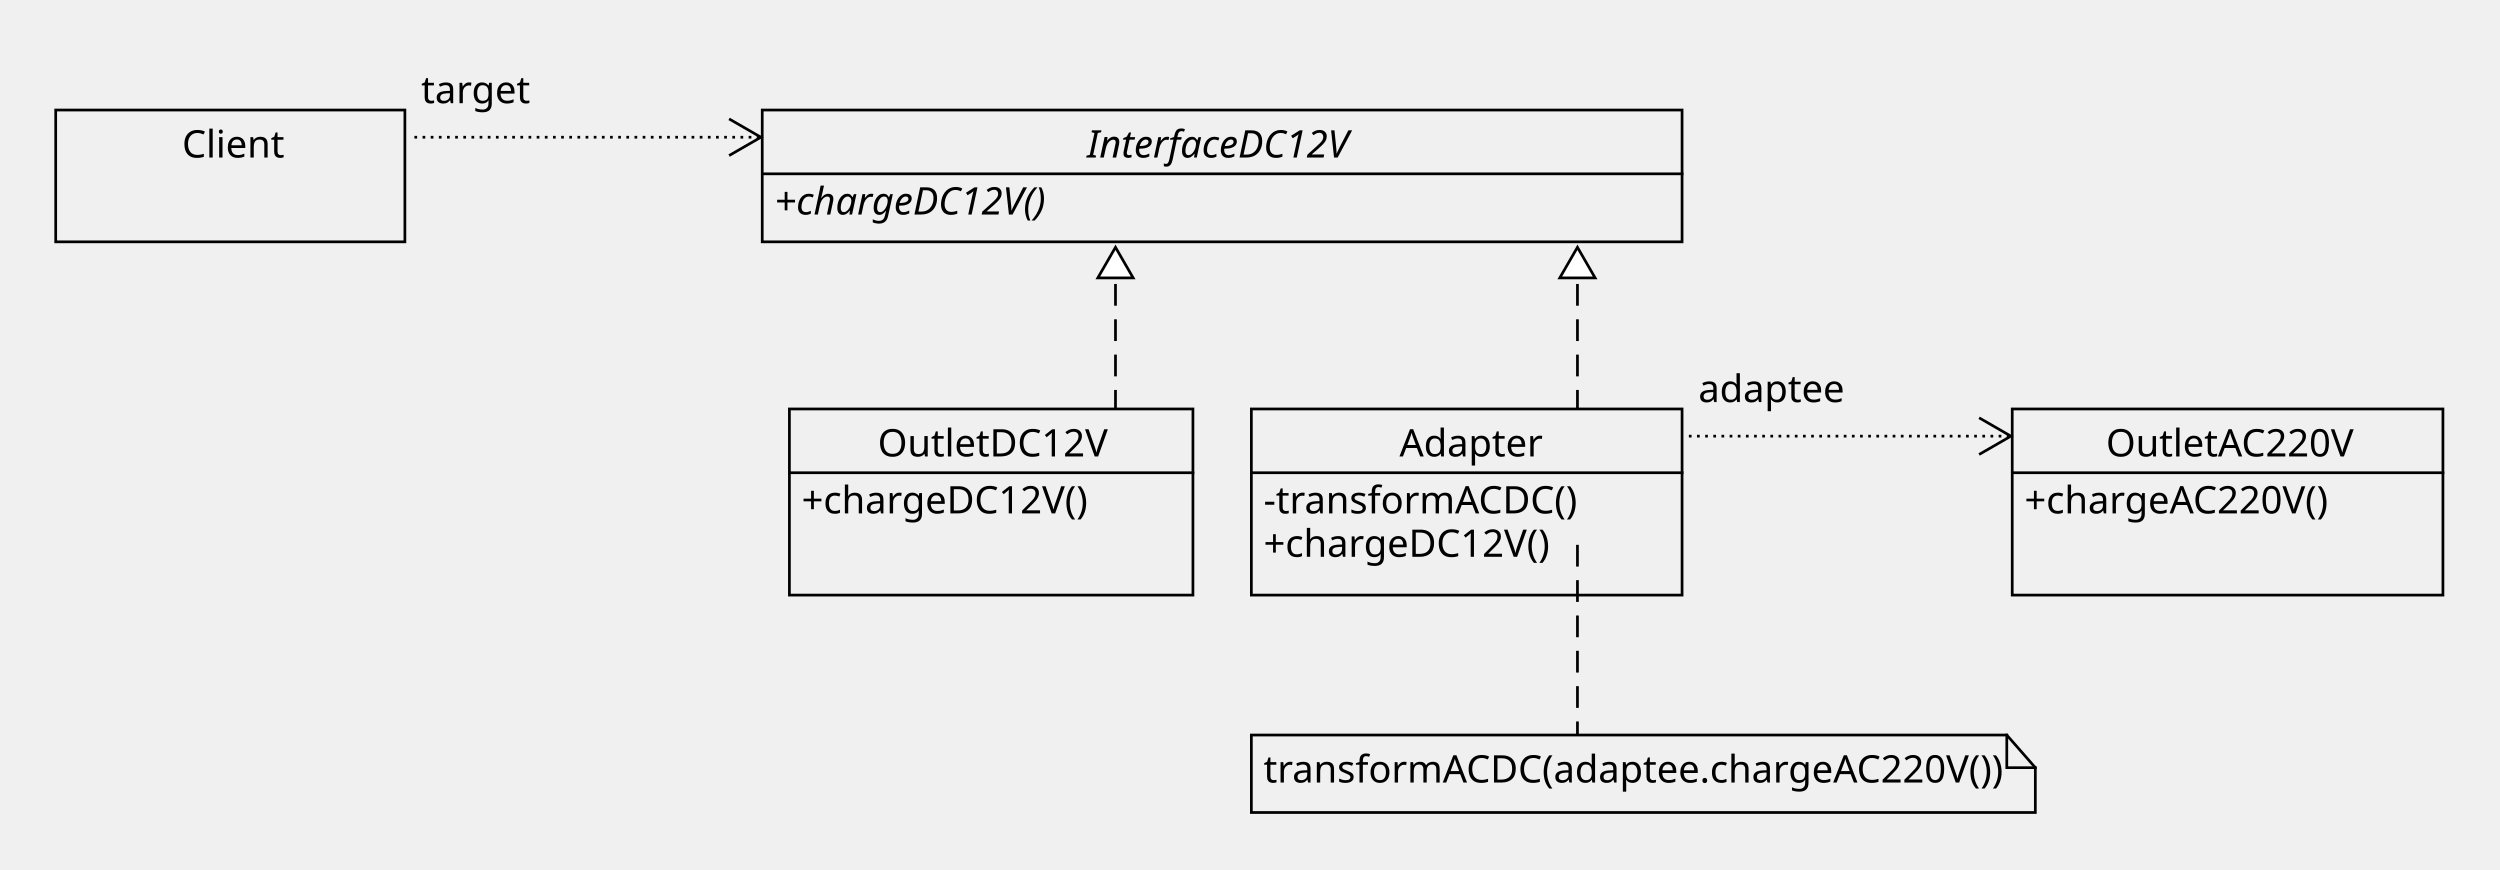
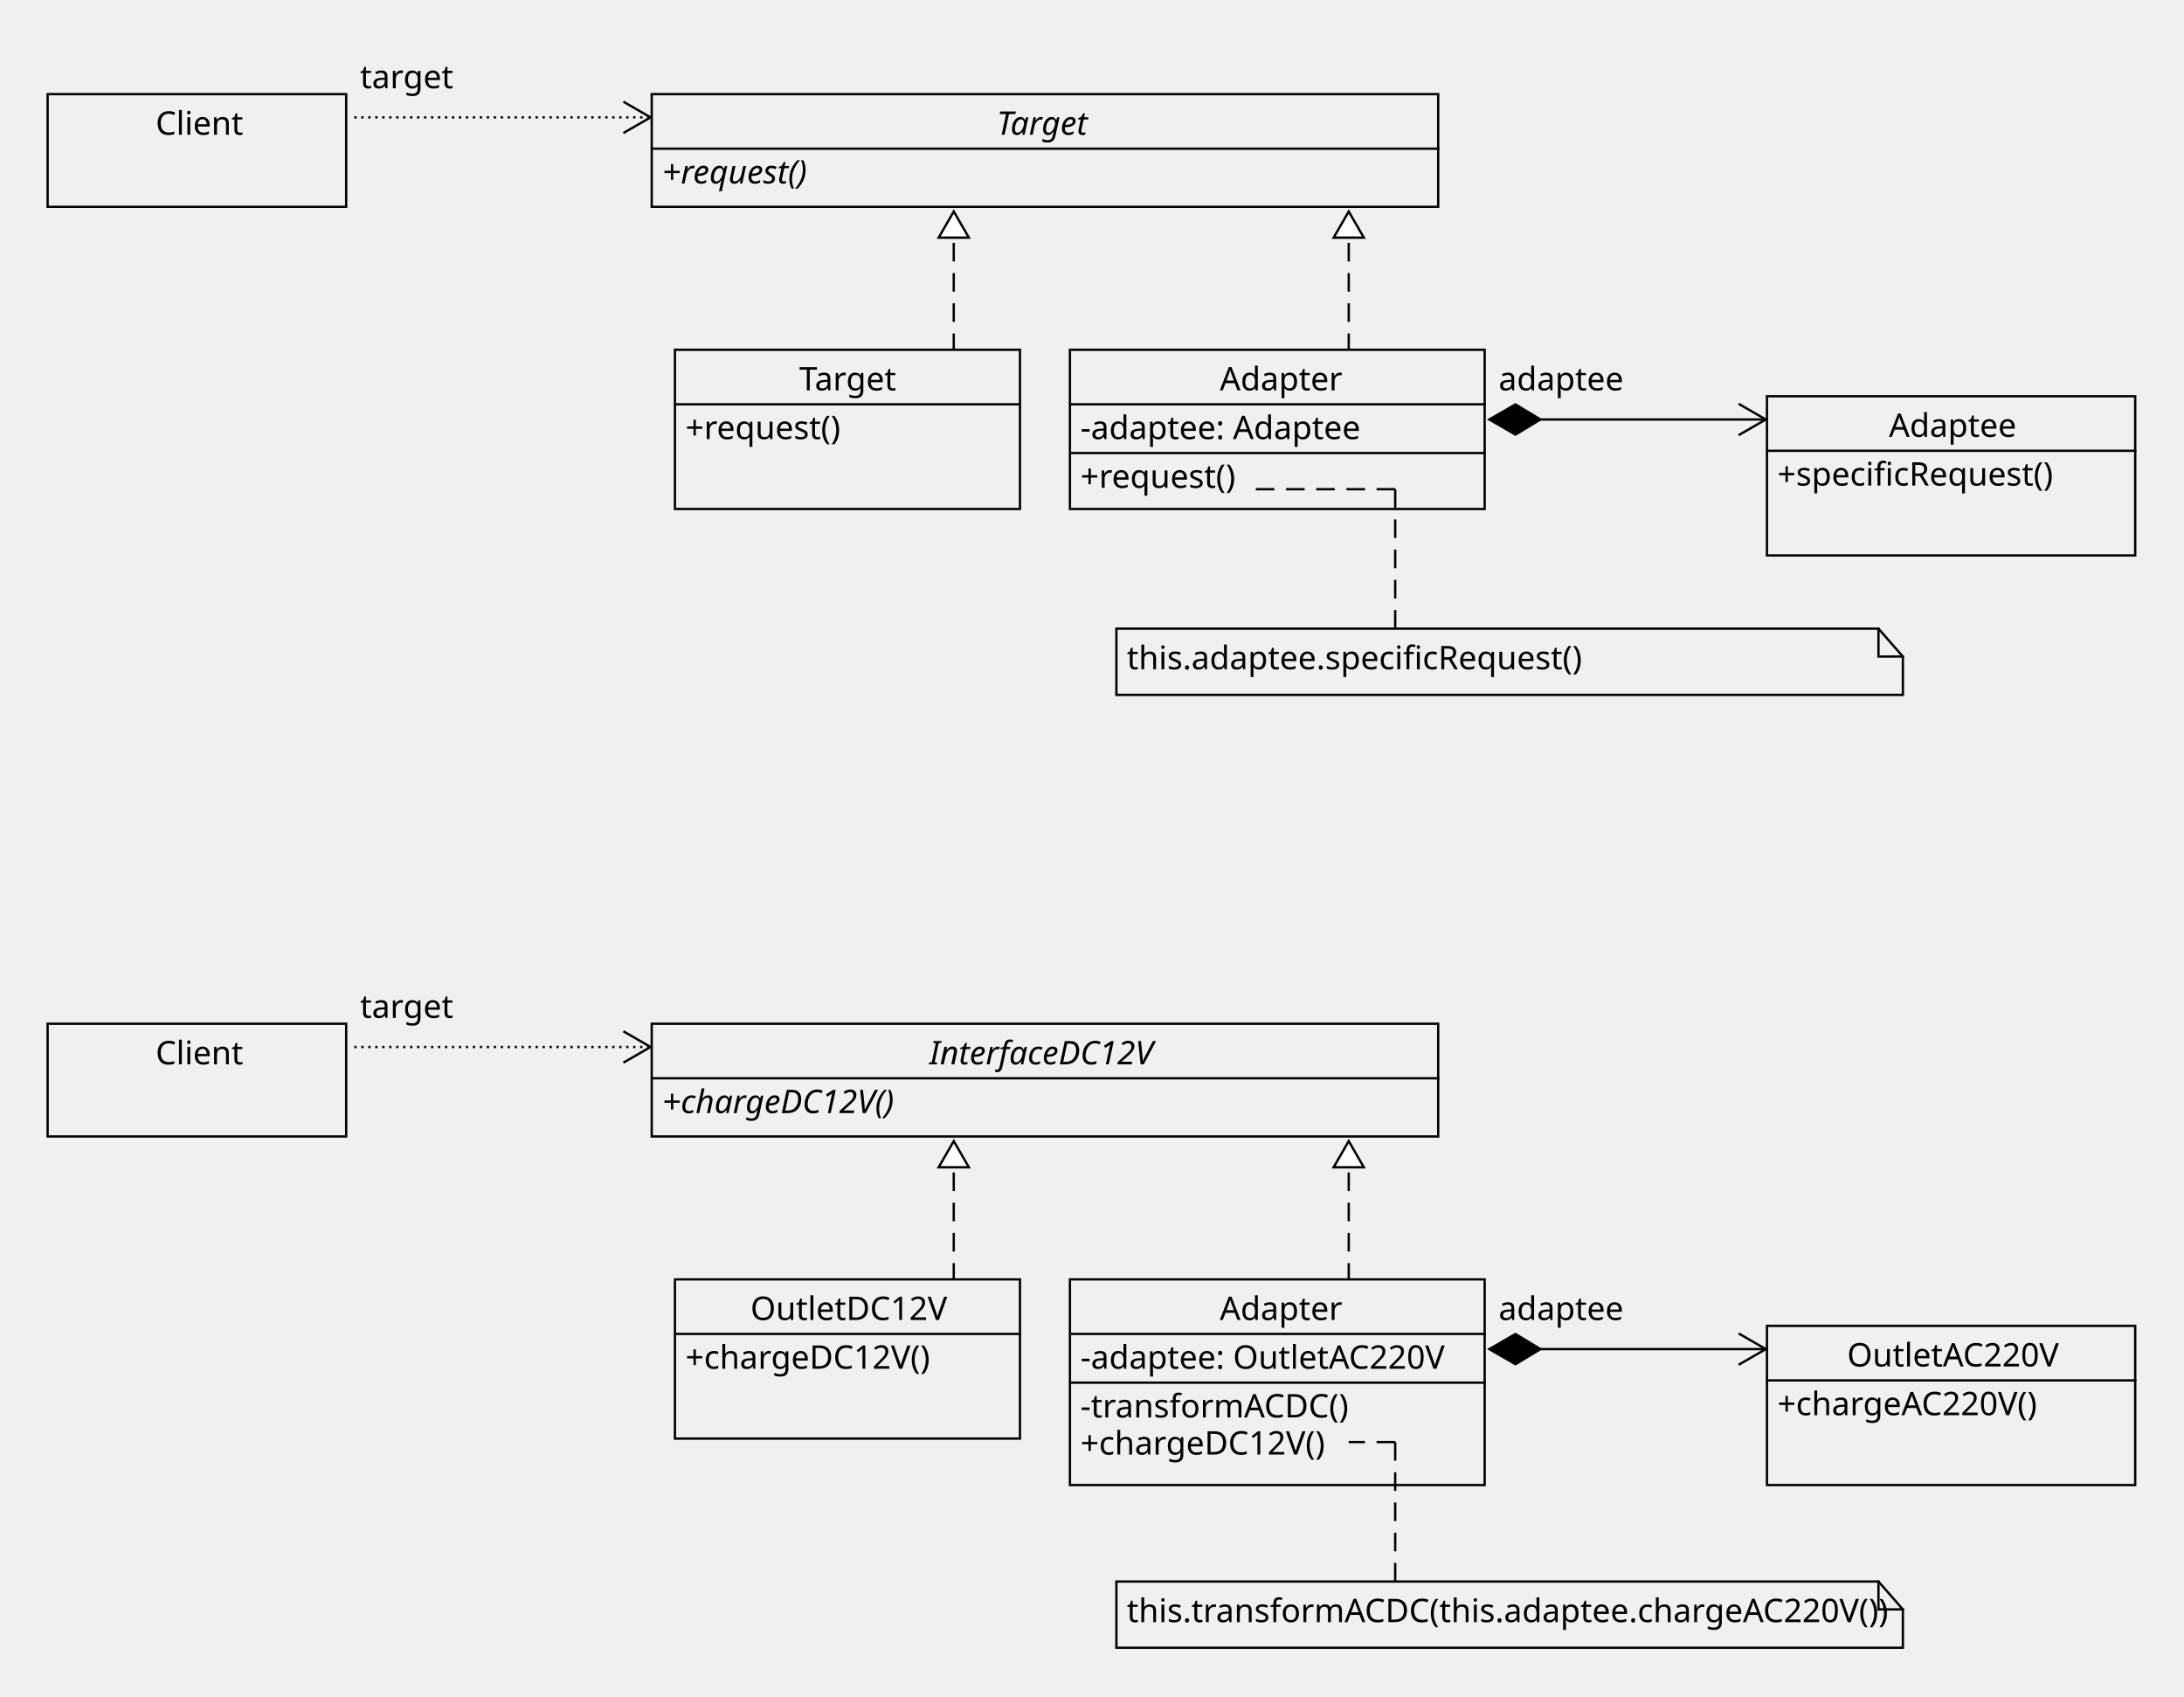
- <svg xmlns="http://www.w3.org/2000/svg" fill-opacity="1" color-rendering="auto" color-interpolation="auto" text-rendering="auto" stroke="black" stroke-linecap="square" width="920" stroke-miterlimit="10" shape-rendering="auto" stroke-opacity="1" fill="black" stroke-dasharray="none" font-weight="normal" stroke-width="1" viewBox="50 -10 920 320" height="320" font-family="'Dialog'" font-style="normal" stroke-linejoin="miter" font-size="12px" stroke-dashoffset="0" image-rendering="auto">
+ <svg xmlns="http://www.w3.org/2000/svg" fill-opacity="1" color-rendering="auto" color-interpolation="auto" text-rendering="auto" stroke="black" stroke-linecap="square" width="940" stroke-miterlimit="10" shape-rendering="auto" stroke-opacity="1" fill="black" stroke-dasharray="none" font-weight="normal" stroke-width="1" viewBox="240 120 940 730" height="730" font-family="'Dialog'" font-style="normal" stroke-linejoin="miter" font-size="12px" stroke-dashoffset="0" image-rendering="auto">
  <defs id="genericDefs" />
  <g>
    <defs id="defs1">
      <clipPath clipPathUnits="userSpaceOnUse" id="clipPath1">
        <path d="M0 0 L2147483647 0 L2147483647 2147483647 L0 2147483647 L0 0 Z" />
      </clipPath>
      <clipPath clipPathUnits="userSpaceOnUse" id="clipPath2">
        <path d="M0 0 L0 70 L150 70 L150 0 Z" />
      </clipPath>
      <clipPath clipPathUnits="userSpaceOnUse" id="clipPath3">
        <path d="M0 0 L0 30 L60 30 L60 0 Z" />
      </clipPath>
      <clipPath clipPathUnits="userSpaceOnUse" id="clipPath4">
-         <path d="M0 0 L0 30 L290 30 L290 0 Z" />
+         <path d="M0 0 L0 30 L340 30 L340 0 Z" />
      </clipPath>
      <clipPath clipPathUnits="userSpaceOnUse" id="clipPath5">
        <path d="M0 0 L0 70 L160 70 L160 0 Z" />
      </clipPath>
      <clipPath clipPathUnits="userSpaceOnUse" id="clipPath6">
+         <path d="M0 0 L0 70 L180 70 L180 0 Z" />
+       </clipPath>
+       <clipPath clipPathUnits="userSpaceOnUse" id="clipPath7">
        <path d="M0 0 L0 50 L340 50 L340 0 Z" />
      </clipPath>
-       <clipPath clipPathUnits="userSpaceOnUse" id="clipPath7">
+       <clipPath clipPathUnits="userSpaceOnUse" id="clipPath8">
        <path d="M0 0 L0 50 L130 50 L130 0 Z" />
      </clipPath>
-       <clipPath clipPathUnits="userSpaceOnUse" id="clipPath8">
+       <clipPath clipPathUnits="userSpaceOnUse" id="clipPath9">
+         <path d="M0 0 L0 90 L180 90 L180 0 Z" />
+       </clipPath>
+       <clipPath clipPathUnits="userSpaceOnUse" id="clipPath10">
+         <path d="M0 0 L0 30 L90 30 L90 0 Z" />
+       </clipPath>
+       <clipPath clipPathUnits="userSpaceOnUse" id="clipPath11">
+         <path d="M0 0 L0 30 L150 30 L150 0 Z" />
+       </clipPath>
+       <clipPath clipPathUnits="userSpaceOnUse" id="clipPath12">
        <path d="M0 0 L0 90 L30 90 L30 0 Z" />
      </clipPath>
-       <clipPath clipPathUnits="userSpaceOnUse" id="clipPath9">
-         <path d="M0 0 L0 100 L30 100 L30 0 Z" />
-       </clipPath>
-       <clipPath clipPathUnits="userSpaceOnUse" id="clipPath10">
-         <path d="M0 0 L0 30 L150 30 L150 0 Z" />
-       </clipPath>
-       <clipPath clipPathUnits="userSpaceOnUse" id="clipPath11">
+       <clipPath clipPathUnits="userSpaceOnUse" id="clipPath13">
        <path d="M0 0 L0 30 L160 30 L160 0 Z" />
      </clipPath>
+       <clipPath clipPathUnits="userSpaceOnUse" id="clipPath14">
+         <path d="M0 0 L0 30 L50 30 L50 0 Z" />
+       </clipPath>
    </defs>
-     <g fill="rgb(255,255,255)" fill-opacity="0" transform="translate(340,140)" stroke-opacity="0" stroke="rgb(255,255,255)">
+     <g fill="rgb(255,255,255)" fill-opacity="0" transform="translate(530,270)" stroke-opacity="0" stroke="rgb(255,255,255)">
      <rect x="0.5" width="148.5" height="68.5" y="0.5" clip-path="url(#clipPath2)" stroke="none" />
    </g>
-     <g transform="translate(340,140)">
+     <g transform="translate(530,270)">
+       <rect fill="none" x="0.5" width="148.5" height="68.5" y="0.5" clip-path="url(#clipPath2)" />
+       <text x="54" font-size="14px" y="17.969" clip-path="url(#clipPath2)" font-family="sans-serif" stroke="none" xml:space="preserve">Target</text>
+       <path fill="none" d="M1 23.969 L149 23.969" clip-path="url(#clipPath2)" />
+       <text x="5" font-size="14px" y="38.938" clip-path="url(#clipPath2)" font-family="sans-serif" stroke="none" xml:space="preserve">+request()</text>
+     </g>
+     <g font-family="sans-serif" font-size="14px" transform="translate(880,270)">
+       <text x="5" xml:space="preserve" y="17.969" clip-path="url(#clipPath3)" stroke="none">adaptee</text>
+     </g>
+     <g font-family="sans-serif" font-size="14px" transform="translate(390,140)">
+       <text x="5" xml:space="preserve" y="17.969" clip-path="url(#clipPath3)" stroke="none">target</text>
+     </g>
+     <g fill="rgb(255,255,255)" fill-opacity="0" transform="translate(720,390)" stroke-opacity="0" stroke="rgb(255,255,255)">
+       <path d="M0.5 0.5 L328.5 0.5 L339 12.5 L339 29 L0.5 29 Z" stroke="none" clip-path="url(#clipPath4)" />
+     </g>
+     <g transform="translate(720,390)">
+       <path fill="none" d="M0.5 0.5 L328.5 0.5 L339 12.5 L339 29 L0.5 29 Z" clip-path="url(#clipPath4)" />
+       <path fill="none" d="M328.5 0.5 L328.5 12.5 L339 12.5" clip-path="url(#clipPath4)" />
+       <text x="5" font-size="14px" y="17.969" clip-path="url(#clipPath4)" font-family="sans-serif" stroke="none" xml:space="preserve">this.adaptee.specificRequest()</text>
+     </g>
+     <g fill="rgb(255,255,255)" fill-opacity="0" transform="translate(1000,290)" stroke-opacity="0" stroke="rgb(255,255,255)">
+       <rect x="0.5" width="158.5" height="68.5" y="0.5" clip-path="url(#clipPath5)" stroke="none" />
+     </g>
+     <g transform="translate(1000,290)">
+       <rect fill="none" x="0.5" width="158.5" height="68.5" y="0.5" clip-path="url(#clipPath5)" />
+       <text x="53" font-size="14px" y="17.969" clip-path="url(#clipPath5)" font-family="sans-serif" stroke="none" xml:space="preserve">Adaptee</text>
+       <path fill="none" d="M1 23.969 L159 23.969" clip-path="url(#clipPath5)" />
+       <text x="5" font-size="14px" y="38.938" clip-path="url(#clipPath5)" font-family="sans-serif" stroke="none" xml:space="preserve">+specificRequest()</text>
+     </g>
+     <g fill="rgb(255,255,255)" fill-opacity="0" transform="translate(700,270)" stroke-opacity="0" stroke="rgb(255,255,255)">
+       <rect x="0.5" width="178.5" height="68.5" y="0.5" clip-path="url(#clipPath6)" stroke="none" />
+     </g>
+     <g transform="translate(700,270)">
+       <rect fill="none" x="0.5" width="178.5" height="68.5" y="0.5" clip-path="url(#clipPath6)" />
+       <text x="65" font-size="14px" y="17.969" clip-path="url(#clipPath6)" font-family="sans-serif" stroke="none" xml:space="preserve">Adapter</text>
+       <path fill="none" d="M1 23.969 L179 23.969" clip-path="url(#clipPath6)" />
+       <text x="5" font-size="14px" y="38.938" clip-path="url(#clipPath6)" font-family="sans-serif" stroke="none" xml:space="preserve">-adaptee: Adaptee</text>
+       <path fill="none" d="M1 44.938 L179 44.938" clip-path="url(#clipPath6)" />
+       <text x="5" font-size="14px" y="59.906" clip-path="url(#clipPath6)" font-family="sans-serif" stroke="none" xml:space="preserve">+request()</text>
+     </g>
+     <g fill="rgb(255,255,255)" fill-opacity="0" transform="translate(520,160)" stroke-opacity="0" stroke="rgb(255,255,255)">
+       <rect x="0.5" width="338.5" height="48.5" y="0.5" clip-path="url(#clipPath7)" stroke="none" />
+     </g>
+     <g transform="translate(520,160)">
+       <rect fill="none" x="0.5" width="338.5" height="48.5" y="0.5" clip-path="url(#clipPath7)" />
+       <text x="149" font-size="14px" y="17.969" clip-path="url(#clipPath7)" font-family="sans-serif" font-style="italic" stroke="none" xml:space="preserve">Target</text>
+       <path fill="none" d="M1 23.969 L339 23.969" clip-path="url(#clipPath7)" />
+       <text x="5" font-size="14px" y="38.938" clip-path="url(#clipPath7)" font-family="sans-serif" font-style="italic" stroke="none" xml:space="preserve">+request()</text>
+     </g>
+     <g fill="rgb(255,255,255)" fill-opacity="0" transform="translate(260,160)" stroke-opacity="0" stroke="rgb(255,255,255)">
+       <rect x="0.5" width="128.5" height="48.5" y="0.5" clip-path="url(#clipPath8)" stroke="none" />
+     </g>
+     <g transform="translate(260,160)">
+       <rect fill="none" x="0.5" width="128.5" height="48.5" y="0.5" clip-path="url(#clipPath8)" />
+       <text x="47" font-size="14px" y="17.969" clip-path="url(#clipPath8)" font-family="sans-serif" stroke="none" xml:space="preserve">Client</text>
+     </g>
+     <g fill="rgb(255,255,255)" fill-opacity="0" transform="translate(530,670)" stroke-opacity="0" stroke="rgb(255,255,255)">
+       <rect x="0.5" width="148.5" height="68.5" y="0.5" clip-path="url(#clipPath2)" stroke="none" />
+     </g>
+     <g transform="translate(530,670)">
      <rect fill="none" x="0.5" width="148.5" height="68.5" y="0.5" clip-path="url(#clipPath2)" />
      <text x="33" font-size="14px" y="17.969" clip-path="url(#clipPath2)" font-family="sans-serif" stroke="none" xml:space="preserve">OutletDC12V</text>
      <path fill="none" d="M1 23.969 L149 23.969" clip-path="url(#clipPath2)" />
      <text x="5" font-size="14px" y="38.938" clip-path="url(#clipPath2)" font-family="sans-serif" stroke="none" xml:space="preserve">+chargeDC12V()</text>
    </g>
-     <g font-family="sans-serif" font-size="14px" transform="translate(670,120)">
+     <g font-family="sans-serif" font-size="14px" transform="translate(880,670)">
      <text x="5" xml:space="preserve" y="17.969" clip-path="url(#clipPath3)" stroke="none">adaptee</text>
    </g>
-     <g font-family="sans-serif" font-size="14px" transform="translate(200,10)">
+     <g font-family="sans-serif" font-size="14px" transform="translate(390,540)">
      <text x="5" xml:space="preserve" y="17.969" clip-path="url(#clipPath3)" stroke="none">target</text>
    </g>
-     <g fill="rgb(255,255,255)" fill-opacity="0" transform="translate(510,260)" stroke-opacity="0" stroke="rgb(255,255,255)">
-       <path d="M0.5 0.5 L278.5 0.5 L289 12.5 L289 29 L0.5 29 Z" stroke="none" clip-path="url(#clipPath4)" />
-     </g>
-     <g transform="translate(510,260)">
-       <path fill="none" d="M0.5 0.5 L278.5 0.5 L289 12.5 L289 29 L0.5 29 Z" clip-path="url(#clipPath4)" />
-       <path fill="none" d="M278.5 0.5 L278.5 12.5 L289 12.5" clip-path="url(#clipPath4)" />
-       <text x="5" font-size="14px" y="17.969" clip-path="url(#clipPath4)" font-family="sans-serif" stroke="none" xml:space="preserve">transformACDC(adaptee.chargeAC220V())</text>
-     </g>
-     <g fill="rgb(255,255,255)" fill-opacity="0" transform="translate(790,140)" stroke-opacity="0" stroke="rgb(255,255,255)">
+     <g fill="rgb(255,255,255)" fill-opacity="0" transform="translate(720,800)" stroke-opacity="0" stroke="rgb(255,255,255)">
+       <path d="M0.5 0.5 L328.5 0.5 L339 12.5 L339 29 L0.5 29 Z" stroke="none" clip-path="url(#clipPath4)" />
+     </g>
+     <g transform="translate(720,800)">
+       <path fill="none" d="M0.5 0.5 L328.5 0.5 L339 12.5 L339 29 L0.5 29 Z" clip-path="url(#clipPath4)" />
+       <path fill="none" d="M328.5 0.5 L328.5 12.5 L339 12.5" clip-path="url(#clipPath4)" />
+       <text x="5" font-size="14px" y="17.969" clip-path="url(#clipPath4)" font-family="sans-serif" stroke="none" xml:space="preserve">this.transformACDC(this.adaptee.chargeAC220V())</text>
+     </g>
+     <g fill="rgb(255,255,255)" fill-opacity="0" transform="translate(1000,690)" stroke-opacity="0" stroke="rgb(255,255,255)">
      <rect x="0.5" width="158.5" height="68.5" y="0.5" clip-path="url(#clipPath5)" stroke="none" />
    </g>
-     <g transform="translate(790,140)">
+     <g transform="translate(1000,690)">
      <rect fill="none" x="0.5" width="158.5" height="68.5" y="0.5" clip-path="url(#clipPath5)" />
      <text x="35" font-size="14px" y="17.969" clip-path="url(#clipPath5)" font-family="sans-serif" stroke="none" xml:space="preserve">OutletAC220V</text>
      <path fill="none" d="M1 23.969 L159 23.969" clip-path="url(#clipPath5)" />
      <text x="5" font-size="14px" y="38.938" clip-path="url(#clipPath5)" font-family="sans-serif" stroke="none" xml:space="preserve">+chargeAC220V()</text>
    </g>
-     <g fill="rgb(255,255,255)" fill-opacity="0" transform="translate(510,140)" stroke-opacity="0" stroke="rgb(255,255,255)">
-       <rect x="0.5" width="158.5" height="68.5" y="0.5" clip-path="url(#clipPath5)" stroke="none" />
-     </g>
-     <g transform="translate(510,140)">
-       <rect fill="none" x="0.5" width="158.5" height="68.5" y="0.5" clip-path="url(#clipPath5)" />
-       <text x="55" font-size="14px" y="17.969" clip-path="url(#clipPath5)" font-family="sans-serif" stroke="none" xml:space="preserve">Adapter</text>
-       <path fill="none" d="M1 23.969 L159 23.969" clip-path="url(#clipPath5)" />
-       <text x="5" font-size="14px" y="38.938" clip-path="url(#clipPath5)" font-family="sans-serif" stroke="none" xml:space="preserve">-transformACDC()</text>
-       <text x="5" font-size="14px" y="54.906" clip-path="url(#clipPath5)" font-family="sans-serif" stroke="none" xml:space="preserve">+chargeDC12V()</text>
-     </g>
-     <g fill="rgb(255,255,255)" fill-opacity="0" transform="translate(330,30)" stroke-opacity="0" stroke="rgb(255,255,255)">
-       <rect x="0.5" width="338.5" height="48.5" y="0.5" clip-path="url(#clipPath6)" stroke="none" />
-     </g>
-     <g transform="translate(330,30)">
-       <rect fill="none" x="0.5" width="338.5" height="48.5" y="0.5" clip-path="url(#clipPath6)" />
-       <text x="120" font-size="14px" y="17.969" clip-path="url(#clipPath6)" font-family="sans-serif" font-style="italic" stroke="none" xml:space="preserve">InterfaceDC12V</text>
-       <path fill="none" d="M1 23.969 L339 23.969" clip-path="url(#clipPath6)" />
-       <text x="5" font-size="14px" y="38.938" clip-path="url(#clipPath6)" font-family="sans-serif" font-style="italic" stroke="none" xml:space="preserve">+chargeDC12V()</text>
-     </g>
-     <g fill="rgb(255,255,255)" fill-opacity="0" transform="translate(70,30)" stroke-opacity="0" stroke="rgb(255,255,255)">
-       <rect x="0.5" width="128.5" height="48.5" y="0.5" clip-path="url(#clipPath7)" stroke="none" />
-     </g>
-     <g transform="translate(70,30)">
-       <rect fill="none" x="0.5" width="128.5" height="48.5" y="0.5" clip-path="url(#clipPath7)" />
-       <text x="47" font-size="14px" y="17.969" clip-path="url(#clipPath7)" font-family="sans-serif" stroke="none" xml:space="preserve">Client</text>
-     </g>
-     <g stroke-dasharray="8,5" stroke-miterlimit="5" transform="translate(450,70)" stroke-linecap="butt">
-       <path fill="none" d="M10.5 11.5 L10.5 70.5" clip-path="url(#clipPath8)" />
-       <path fill="white" d="M4 22.258 L10.5 11 L17 22.258 Z" clip-path="url(#clipPath8)" stroke="none" />
-       <path fill="none" stroke-miterlimit="10" stroke-dasharray="none" d="M4 22.258 L10.5 11 L17 22.258 Z" clip-path="url(#clipPath8)" stroke-linecap="square" />
-     </g>
-     <g stroke-dasharray="8,5" stroke-miterlimit="5" transform="translate(620,180)" stroke-linecap="butt">
-       <path fill="none" d="M10.5 10.5 L10.5 80.5" clip-path="url(#clipPath9)" />
-     </g>
-     <g stroke-dasharray="1,2" stroke-miterlimit="5" transform="translate(660,140)" stroke-linecap="butt">
-       <path fill="none" d="M129.5 10.5 L10.5 10.5" clip-path="url(#clipPath10)" />
-       <path fill="none" stroke-miterlimit="10" stroke-dasharray="none" d="M118.742 4 L130 10.5 L118.742 17" clip-path="url(#clipPath10)" stroke-linecap="square" />
-     </g>
-     <g stroke-dasharray="8,5" stroke-miterlimit="5" transform="translate(620,70)" stroke-linecap="butt">
-       <path fill="none" d="M10.5 11.5 L10.5 70.5" clip-path="url(#clipPath8)" />
-       <path fill="white" d="M4 22.258 L10.5 11 L17 22.258 Z" clip-path="url(#clipPath8)" stroke="none" />
-       <path fill="none" stroke-miterlimit="10" stroke-dasharray="none" d="M4 22.258 L10.5 11 L17 22.258 Z" clip-path="url(#clipPath8)" stroke-linecap="square" />
-     </g>
-     <g stroke-dasharray="1,2" stroke-miterlimit="5" transform="translate(190,30)" stroke-linecap="butt">
-       <path fill="none" d="M139.5 10.5 L10.5 10.5" clip-path="url(#clipPath11)" />
-       <path fill="none" stroke-miterlimit="10" stroke-dasharray="none" d="M128.742 4 L140 10.5 L128.742 17" clip-path="url(#clipPath11)" stroke-linecap="square" />
+     <g fill="rgb(255,255,255)" fill-opacity="0" transform="translate(700,670)" stroke-opacity="0" stroke="rgb(255,255,255)">
+       <rect x="0.5" width="178.5" height="88.5" y="0.5" clip-path="url(#clipPath9)" stroke="none" />
+     </g>
+     <g transform="translate(700,670)">
+       <rect fill="none" x="0.5" width="178.5" height="88.5" y="0.5" clip-path="url(#clipPath9)" />
+       <text x="65" font-size="14px" y="17.969" clip-path="url(#clipPath9)" font-family="sans-serif" stroke="none" xml:space="preserve">Adapter</text>
+       <path fill="none" d="M1 23.969 L179 23.969" clip-path="url(#clipPath9)" />
+       <text x="5" font-size="14px" y="38.938" clip-path="url(#clipPath9)" font-family="sans-serif" stroke="none" xml:space="preserve">-adaptee: OutletAC220V</text>
+       <path fill="none" d="M1 44.938 L179 44.938" clip-path="url(#clipPath9)" />
+       <text x="5" font-size="14px" y="59.906" clip-path="url(#clipPath9)" font-family="sans-serif" stroke="none" xml:space="preserve">-transformACDC()</text>
+       <text x="5" font-size="14px" y="75.875" clip-path="url(#clipPath9)" font-family="sans-serif" stroke="none" xml:space="preserve">+chargeDC12V()</text>
+     </g>
+     <g fill="rgb(255,255,255)" fill-opacity="0" transform="translate(520,560)" stroke-opacity="0" stroke="rgb(255,255,255)">
+       <rect x="0.5" width="338.5" height="48.5" y="0.5" clip-path="url(#clipPath7)" stroke="none" />
+     </g>
+     <g transform="translate(520,560)">
+       <rect fill="none" x="0.5" width="338.5" height="48.5" y="0.5" clip-path="url(#clipPath7)" />
+       <text x="120" font-size="14px" y="17.969" clip-path="url(#clipPath7)" font-family="sans-serif" font-style="italic" stroke="none" xml:space="preserve">InterfaceDC12V</text>
+       <path fill="none" d="M1 23.969 L339 23.969" clip-path="url(#clipPath7)" />
+       <text x="5" font-size="14px" y="38.938" clip-path="url(#clipPath7)" font-family="sans-serif" font-style="italic" stroke="none" xml:space="preserve">+chargeDC12V()</text>
+     </g>
+     <g fill="rgb(255,255,255)" fill-opacity="0" transform="translate(260,560)" stroke-opacity="0" stroke="rgb(255,255,255)">
+       <rect x="0.5" width="128.5" height="48.5" y="0.5" clip-path="url(#clipPath8)" stroke="none" />
+     </g>
+     <g transform="translate(260,560)">
+       <rect fill="none" x="0.5" width="128.5" height="48.5" y="0.5" clip-path="url(#clipPath8)" />
+       <text x="47" font-size="14px" y="17.969" clip-path="url(#clipPath8)" font-family="sans-serif" stroke="none" xml:space="preserve">Client</text>
+     </g>
+     <g stroke-dasharray="8,5" stroke-miterlimit="5" transform="translate(770,320)" stroke-linecap="butt">
+       <path fill="none" d="M70.5 10.5 L10.5 10.5" clip-path="url(#clipPath10)" />
+     </g>
+     <g transform="translate(870,290)">
+       <path fill="none" d="M11.5 10.5 L130.5 10.5" clip-path="url(#clipPath11)" />
+       <path d="M22.258 17 L11 10.5 L22.258 4 L33.017 10.5 Z" clip-path="url(#clipPath11)" stroke="none" />
+       <path fill="none" d="M22.258 17 L11 10.5 L22.258 4 L33.017 10.5 Z" clip-path="url(#clipPath11)" />
+       <path fill="none" d="M118.742 17 L130 10.5 L118.742 4" clip-path="url(#clipPath11)" />
+     </g>
+     <g stroke-dasharray="8,5" stroke-miterlimit="5" transform="translate(640,200)" stroke-linecap="butt">
+       <path fill="none" d="M10.5 11.5 L10.5 70.5" clip-path="url(#clipPath12)" />
+       <path fill="white" d="M4 22.258 L10.5 11 L17 22.258 Z" clip-path="url(#clipPath12)" stroke="none" />
+       <path fill="none" stroke-miterlimit="10" stroke-dasharray="none" d="M4 22.258 L10.5 11 L17 22.258 Z" clip-path="url(#clipPath12)" stroke-linecap="square" />
+     </g>
+     <g stroke-dasharray="8,5" stroke-miterlimit="5" transform="translate(830,320)" stroke-linecap="butt">
+       <path fill="none" d="M10.5 10.5 L10.5 70.5" clip-path="url(#clipPath12)" />
+     </g>
+     <g stroke-dasharray="8,5" stroke-miterlimit="5" transform="translate(810,200)" stroke-linecap="butt">
+       <path fill="none" d="M10.5 11.5 L10.5 70.5" clip-path="url(#clipPath12)" />
+       <path fill="white" d="M4 22.258 L10.5 11 L17 22.258 Z" clip-path="url(#clipPath12)" stroke="none" />
+       <path fill="none" stroke-miterlimit="10" stroke-dasharray="none" d="M4 22.258 L10.5 11 L17 22.258 Z" clip-path="url(#clipPath12)" stroke-linecap="square" />
+     </g>
+     <g stroke-dasharray="1,2" stroke-miterlimit="5" transform="translate(380,160)" stroke-linecap="butt">
+       <path fill="none" d="M139.5 10.5 L10.5 10.5" clip-path="url(#clipPath13)" />
+       <path fill="none" stroke-miterlimit="10" stroke-dasharray="none" d="M128.742 4 L140 10.5 L128.742 17" clip-path="url(#clipPath13)" stroke-linecap="square" />
+     </g>
+     <g stroke-dasharray="8,5" stroke-miterlimit="5" transform="translate(810,730)" stroke-linecap="butt">
+       <path fill="none" d="M30.5 10.5 L10.5 10.5" clip-path="url(#clipPath14)" />
+     </g>
+     <g transform="translate(870,690)">
+       <path fill="none" d="M11.5 10.5 L130.5 10.5" clip-path="url(#clipPath11)" />
+       <path d="M22.258 17 L11 10.5 L22.258 4 L33.017 10.5 Z" clip-path="url(#clipPath11)" stroke="none" />
+       <path fill="none" d="M22.258 17 L11 10.5 L22.258 4 L33.017 10.5 Z" clip-path="url(#clipPath11)" />
+       <path fill="none" d="M118.742 17 L130 10.5 L118.742 4" clip-path="url(#clipPath11)" />
+     </g>
+     <g stroke-dasharray="8,5" stroke-miterlimit="5" transform="translate(640,600)" stroke-linecap="butt">
+       <path fill="none" d="M10.5 11.5 L10.5 70.5" clip-path="url(#clipPath12)" />
+       <path fill="white" d="M4 22.258 L10.5 11 L17 22.258 Z" clip-path="url(#clipPath12)" stroke="none" />
+       <path fill="none" stroke-miterlimit="10" stroke-dasharray="none" d="M4 22.258 L10.5 11 L17 22.258 Z" clip-path="url(#clipPath12)" stroke-linecap="square" />
+     </g>
+     <g stroke-dasharray="8,5" stroke-miterlimit="5" transform="translate(830,730)" stroke-linecap="butt">
+       <path fill="none" d="M10.5 10.5 L10.5 70.5" clip-path="url(#clipPath12)" />
+     </g>
+     <g stroke-dasharray="8,5" stroke-miterlimit="5" transform="translate(810,600)" stroke-linecap="butt">
+       <path fill="none" d="M10.5 11.5 L10.5 70.5" clip-path="url(#clipPath12)" />
+       <path fill="white" d="M4 22.258 L10.5 11 L17 22.258 Z" clip-path="url(#clipPath12)" stroke="none" />
+       <path fill="none" stroke-miterlimit="10" stroke-dasharray="none" d="M4 22.258 L10.5 11 L17 22.258 Z" clip-path="url(#clipPath12)" stroke-linecap="square" />
+     </g>
+     <g stroke-dasharray="1,2" stroke-miterlimit="5" transform="translate(380,560)" stroke-linecap="butt">
+       <path fill="none" d="M139.5 10.5 L10.5 10.5" clip-path="url(#clipPath13)" />
+       <path fill="none" stroke-miterlimit="10" stroke-dasharray="none" d="M128.742 4 L140 10.5 L128.742 17" clip-path="url(#clipPath13)" stroke-linecap="square" />
    </g>
  </g>
</svg>
